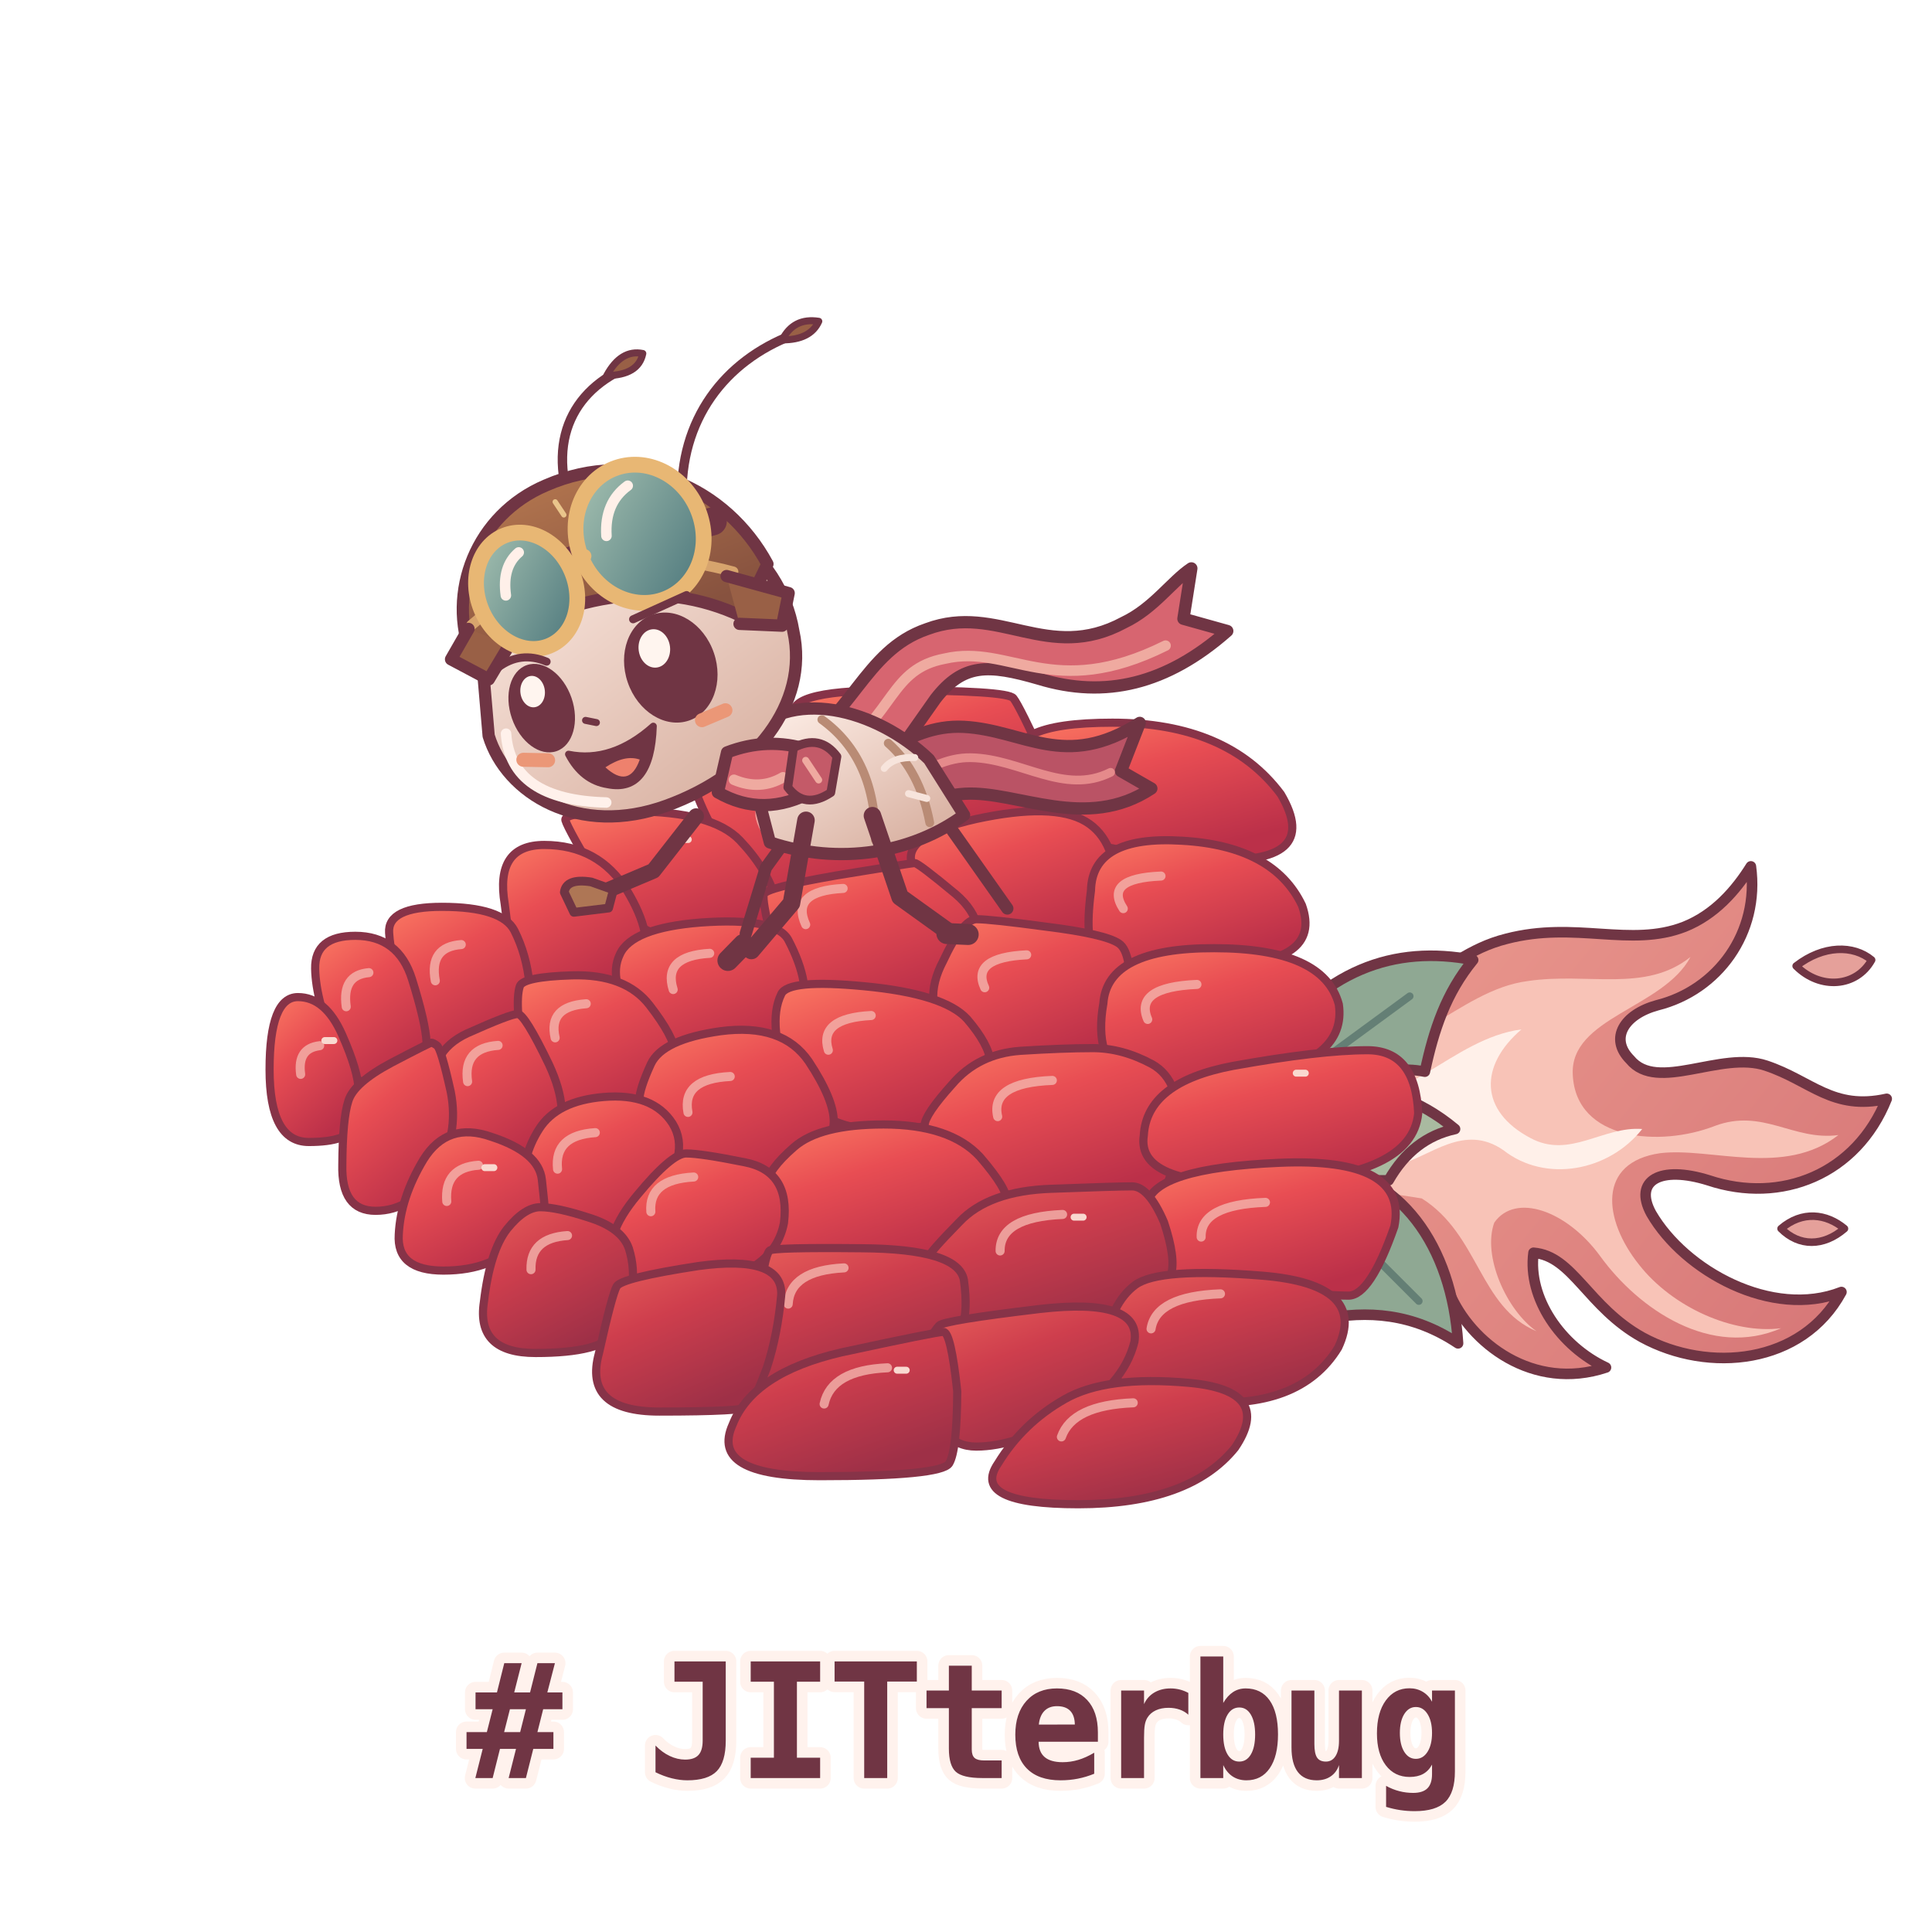
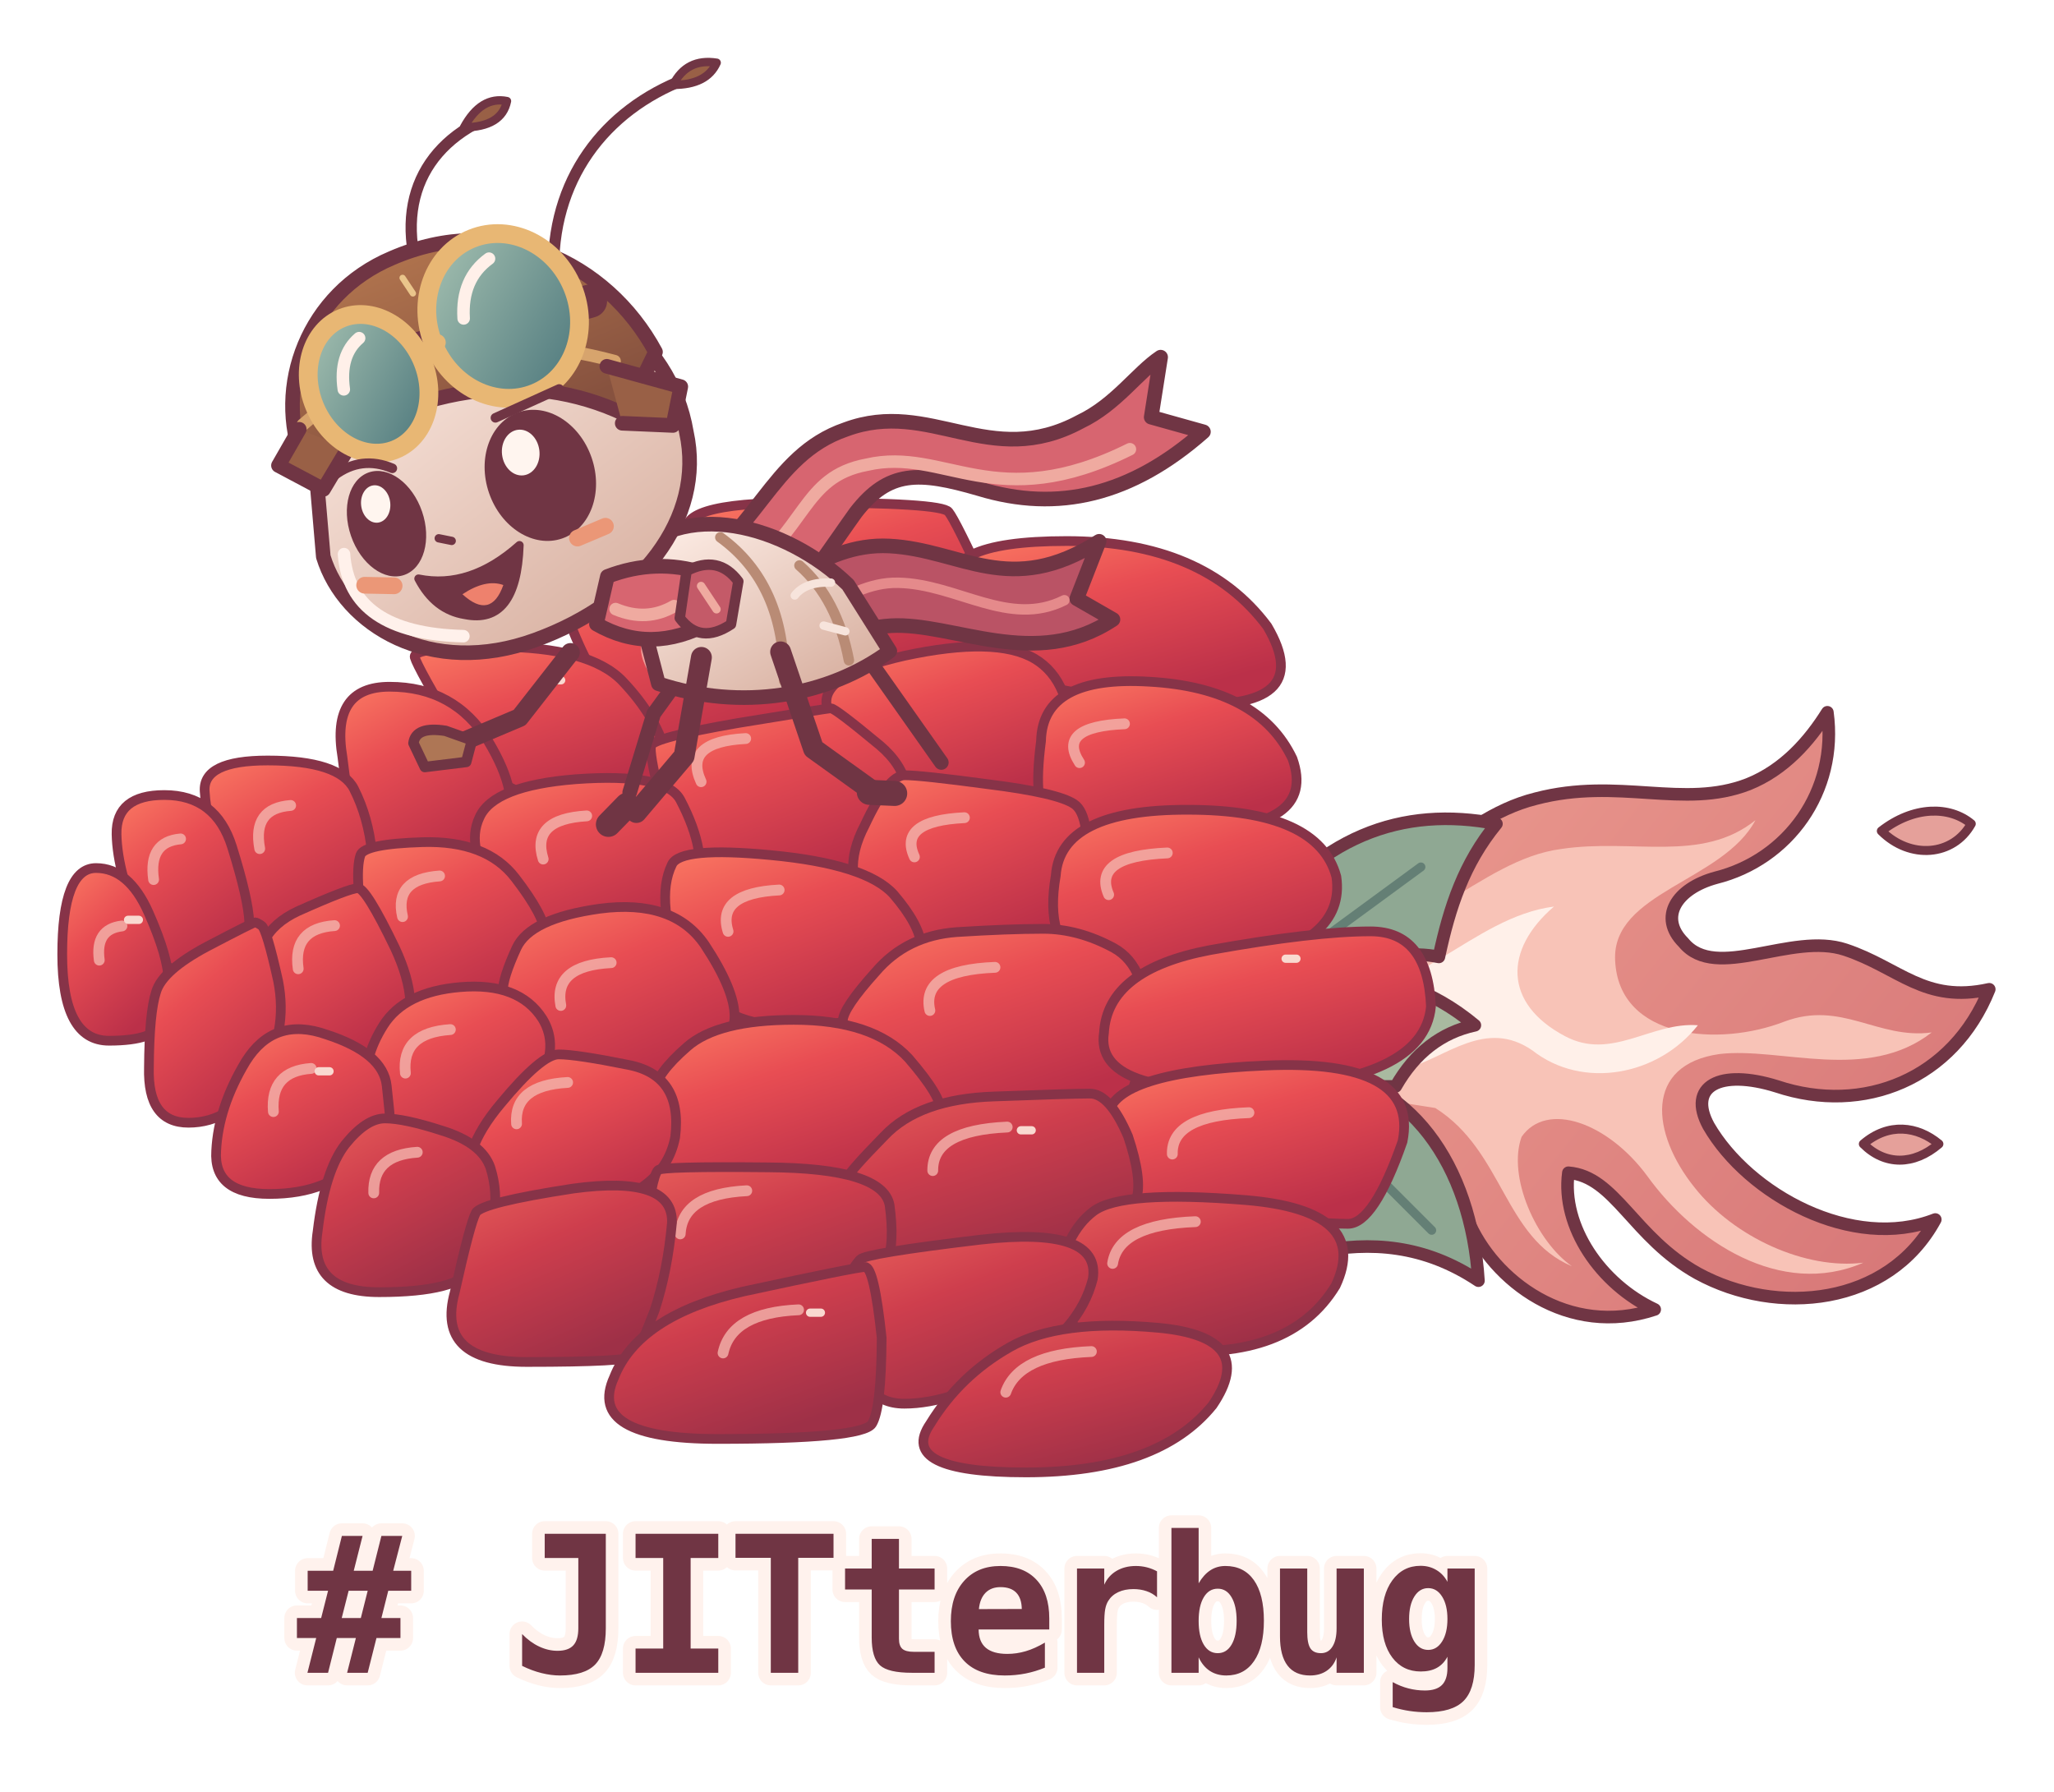
- <svg xmlns="http://www.w3.org/2000/svg" width="640" height="640" viewBox="0 0 640 640" role="img" aria-labelledby="title desc">
+ <svg xmlns="http://www.w3.org/2000/svg" width="571" height="498" viewBox="72 89 571 498" role="img" aria-labelledby="title desc">
  <defs>
    <linearGradient id="berryMid" x1="0" y1="0" x2=".55" y2="1">
      <stop stop-color="#fb7962" />
      <stop offset=".42" stop-color="#e84d53" />
      <stop offset="1" stop-color="#bb3049" />
    </linearGradient>
    <linearGradient id="berryDark" x1="0" y1="0" x2=".55" y2="1">
      <stop stop-color="#e75d59" />
      <stop offset=".42" stop-color="#ce3e4d" />
      <stop offset="1" stop-color="#9e3047" />
    </linearGradient>
    <linearGradient id="berryWash" x1="0" y1="0" x2=".45" y2="1">
      <stop stop-color="#ffb075" stop-opacity=".15" />
      <stop offset=".45" stop-color="#ff784f" stop-opacity="0" />
      <stop offset="1" stop-color="#641f37" stop-opacity=".2" />
    </linearGradient>
    <linearGradient id="ivory" x1="0" y1="0" x2=".6" y2="1">
      <stop stop-color="#fff0e9" />
      <stop offset="1" stop-color="#dbb5a6" />
    </linearGradient>
    <linearGradient id="leather" x1="0" y1="0" x2=".5" y2="1">
      <stop stop-color="#b77950" />
      <stop offset="1" stop-color="#87523f" />
    </linearGradient>
    <linearGradient id="flame" x1="0" y1="0" x2="1" y2=".7">
      <stop stop-color="#ed9d91" />
      <stop offset="1" stop-color="#d87979" />
    </linearGradient>
    <linearGradient id="glass" x2=".7" y2="1">
      <stop stop-color="#a9c4b3" />
      <stop offset="1" stop-color="#557e81" />
    </linearGradient>
  </defs>
  <g stroke="#703544" stroke-width="3.5" stroke-linecap="round" stroke-linejoin="round">
    <path d="M433 338  C465 340 475 317 499 311  C522 305 540 314 558 307  C568 303 575 295 580 287  C583 309 569 328 549 333  C538 336 533 344 540 351  C549 362 570 348 585 353  C600 358 607 368 625 364  C615 389 590 399 566 391  C550 386 541 391 547 402  C558 421 587 437 610 428  C597 452 566 455 544 443  C526 433 521 416 508 415  C506 430 517 446 532 453  C508 461 487 445 480 428  C472 409 454 414 435 419Z" fill="url(#flame)" />
    <path d="M437 351  C466 353 483 328 506 325  C526 322 545 329 560 317  C551 334 520 337 521 356  C522 378 550 380 568 373  C584 367 594 378 609 376  C591 390 567 380 550 382  C529 385 531 404 543 419  C554 433 574 442 590 440  C567 450 543 434 530 416  C519 401 502 395 495 405  C491 416 499 434 509 441  C490 433 490 409 471 397  L439 392Z" fill="#f8c3b7" stroke="none" />
    <path d="M440 365  C465 368 481 344 504 341  C490 353 490 368 507 377  C520 384 531 373 544 374  C533 388 512 392 498 381  C485 372 474 383 463 386  L440 386Z" fill="#fff0e9" stroke="none" />
    <path d="M595 320C604 313 614 313 620 318C615 327 603 328 595 320Z  M590 407C597 401 605 402 611 407C604 413 596 413 590 407Z" fill="#e5a09a" stroke-width="2.5" />
  </g>
  <g fill="#8fa893" stroke="#703544" stroke-width="3.5" stroke-linejoin="round" stroke-linecap="round">
    <path d="M418 350C438 321 462 313 488 318C479 329 475 341 472 355C457 352 444 360 431 373Z" />
    <path d="M435 386C464 388 481 413 483 445C468 435 453 434 438 437C441 418 429 410 421 402Z" />
    <path d="M441 360Q464 359 482 374Q468 377 460 391L436 391Z" fill="#a9baa0" />
    <path d="M437 352L467 330M442 403L470 431" fill="none" stroke="#647f75" stroke-width="2.5" />
  </g>
  <g>
    <path d="M263.7 238.3Q258.0 228.7 294.6 228.7Q333.8 228.7 335.7 231.3Q337.7 233.8 346.5 252.9Q353.1 271.9 326.9 277.6Q301.5 283.2 285.6 265.6Q268.9 248.0 263.7 238.3Z" fill="url(#berryMid)" stroke="#873348" stroke-width="2.7" />
    <path d="M291.1 248.2Q282.2 237.0 299.8 236.2" fill="none" stroke="#f4b4ac" stroke-width="3" stroke-linecap="round" opacity=".8" />
    <path d="M337.8 254.6Q331.3 239.4 368.5 239.4Q406.6 239.4 424.3 263.1Q438.3 286.8 400.6 284.6Q363.8 282.4 353.3 276.1Q342.9 269.8 337.8 254.6Z" fill="url(#berryMid)" stroke="#873348" stroke-width="2.7" />
    <path d="M357.5 262.7Q348.1 251.5 367.8 250.6" fill="none" stroke="#f4b4ac" stroke-width="3" stroke-linecap="round" opacity=".8" />
    <path d="M229.5 259.6Q221.9 241.8 246.0 241.8Q272.0 241.8 288.9 258.9Q304.9 275.9 306.2 279.0Q307.5 282.1 306.9 286.2Q306.1 290.3 281.6 294.3Q258.2 298.4 256.6 298.4Q254.9 298.4 245.4 287.9Q235.9 277.5 229.5 259.6Z" fill="url(#berryMid)" stroke="#873348" stroke-width="2.7" />
    <path d="M253.5 274.9Q247.1 263.7 263.6 262.8" fill="none" stroke="#f4b4ac" stroke-width="3" stroke-linecap="round" opacity=".8" />
    <path d="M267.3 263.7l3 0" fill="none" stroke="#f9d9d0" stroke-width="2.3" stroke-linecap="round" />
    <path d="M369.7 296.8Q367.2 315.1 343.6 312.1Q320.6 309.1 313.2 302.6Q305.6 296.0 302.2 286.5Q298.5 276.9 323.4 271.3Q348.9 265.8 359.6 272.1Q370.2 278.4 369.7 296.8Z" fill="url(#berryMid)" stroke="#873348" stroke-width="2.7" />
    <path d="M187.3 271.7Q186.6 268.8 209.9 268.8Q236.0 268.8 245.1 278.4Q254.2 288.0 257.0 297.9Q259.5 307.9 259.2 308.8Q259.0 309.5 233.8 311.3Q210.7 313.1 199.6 293.9Q188.1 274.6 187.3 271.7Z" fill="url(#berryMid)" stroke="#873348" stroke-width="2.7" />
    <path d="M225.0 278.1l3 0" fill="none" stroke="#f9d9d0" stroke-width="2.3" stroke-linecap="round" />
    <path d="M391.5 278.5Q421.9 280.2 431.3 299.9Q438.3 319.6 402.8 319.6Q368.2 319.6 363.7 316.5Q359.0 313.4 361.4 295.0Q361.8 276.7 391.5 278.5Z" fill="url(#berryMid)" stroke="#873348" stroke-width="2.7" />
    <path d="M372.1 301.0Q365.6 291.0 384.6 290.2" fill="none" stroke="#f4b4ac" stroke-width="3" stroke-linecap="round" opacity=".8" />
    <path d="M167.2 299.5Q163.9 279.9 180.3 279.9Q198.3 279.9 207.7 295.0Q216.8 310.1 212.7 318.9Q208.4 327.7 198.2 328.0Q188.4 328.3 181.0 328.3Q174.0 328.3 171.8 323.6Q169.6 319.1 167.2 299.5Z" fill="url(#berryMid)" stroke="#873348" stroke-width="2.7" />
    <path d="M277.1 290.0Q301.9 285.9 303.0 285.9Q304.2 285.9 316.6 296.2Q328.7 306.5 321.8 321.0Q313.7 335.4 287.3 333.0Q262.1 330.5 259.8 325.5Q257.3 320.5 255.2 309.4Q252.5 298.4 253.0 296.3Q253.4 294.1 277.1 290.0Z" fill="url(#berryMid)" stroke="#873348" stroke-width="2.7" />
    <path d="M266.9 306.3Q261.8 295.2 279.3 294.3" fill="none" stroke="#f4b4ac" stroke-width="3" stroke-linecap="round" opacity=".8" />
    <path d="M128.9 309.0Q128.3 300.4 146.4 300.4Q166.4 300.4 170.4 308.3Q174.4 316.2 175.4 326.0Q176.2 335.8 175.5 337.6Q174.9 339.3 164.3 343.8Q154.1 348.3 146.3 348.3Q138.8 348.3 134.2 332.9Q129.4 317.5 128.9 309.0Z" fill="url(#berryMid)" stroke="#873348" stroke-width="2.7" />
    <path d="M144.2 324.9Q142.1 313.7 152.8 312.9" fill="none" stroke="#f4b4ac" stroke-width="3" stroke-linecap="round" opacity=".8" />
    <path d="M261.1 311.3Q265.1 318.9 266.2 325.3Q267.2 331.6 263.7 338.3Q260.2 345.0 244.7 347.0Q229.9 349.0 224.4 349.0Q219.1 349.0 210.2 337.0Q201.2 324.9 205.3 316.2Q209.2 307.4 232.1 305.6Q257.0 303.8 261.1 311.3Z" fill="url(#berryMid)" stroke="#873348" stroke-width="2.7" />
    <path d="M223.0 327.8Q219.5 316.7 235.1 315.8" fill="none" stroke="#f4b4ac" stroke-width="3" stroke-linecap="round" opacity=".8" />
    <path d="M312.4 318.4Q318.9 304.5 323.5 304.5Q328.1 304.5 346.7 307.0Q366.0 309.4 370.6 312.5Q375.4 315.6 374.0 334.0Q370.6 352.4 365.6 352.7Q360.4 353.0 341.3 353.0Q322.7 353.0 314.1 342.6Q305.1 332.3 312.4 318.4Z" fill="url(#berryMid)" stroke="#873348" stroke-width="2.7" />
    <path d="M326.2 327.2Q321.6 317.2 340.1 316.3" fill="none" stroke="#f4b4ac" stroke-width="3" stroke-linecap="round" opacity=".8" />
    <path d="M402.2 314.1Q438.5 314.1 443.5 332.7Q446.2 351.3 414.8 357.1Q383.5 362.8 373.0 356.8Q362.3 350.8 365.5 332.4Q366.8 314.0 402.2 314.1Z" fill="url(#berryMid)" stroke="#873348" stroke-width="2.7" />
    <path d="M380.2 337.7Q375.6 327.0 396.5 326.1" fill="none" stroke="#f4b4ac" stroke-width="3" stroke-linecap="round" opacity=".8" />
    <path d="M104.4 320.9Q104.2 310.0 117.7 310.0Q132.0 310.0 136.5 324.4Q141.0 338.8 141.3 345.3Q141.4 351.8 129.7 357.8Q118.6 363.8 111.6 347.8Q104.6 331.7 104.4 320.9Z" fill="url(#berryMid)" stroke="#873348" stroke-width="2.7" />
    <path d="M114.7 333.5Q113.2 323.0 122.2 322.2" fill="none" stroke="#f4b4ac" stroke-width="3" stroke-linecap="round" opacity=".8" />
    <path d="M215.2 333.0Q223.3 343.5 223.6 348.7Q223.9 354.1 220.4 361.3Q216.6 368.5 200.1 369.9Q184.7 371.3 178.5 357.3Q172.0 343.2 171.7 336.5Q171.2 329.7 172.2 326.7Q173.2 323.6 189.5 323.1Q207.2 322.6 215.2 333.0Z" fill="url(#berryMid)" stroke="#873348" stroke-width="2.7" />
    <path d="M183.9 343.8Q181.5 333.4 194.2 332.5" fill="none" stroke="#f4b4ac" stroke-width="3" stroke-linecap="round" opacity=".8" />
    <path d="M320.4 337.6Q327.6 346.0 328.1 351.8Q328.4 357.7 320.9 365.9Q313.2 374.3 292.7 374.3Q273.0 374.3 265.6 362.1Q257.7 349.8 257.1 342.1Q256.3 334.4 258.8 329.3Q261.1 324.3 286.2 326.7Q312.8 329.2 320.4 337.6Z" fill="url(#berryMid)" stroke="#873348" stroke-width="2.7" />
    <path d="M274.4 347.9Q271.1 337.3 288.6 336.4" fill="none" stroke="#f4b4ac" stroke-width="3" stroke-linecap="round" opacity=".8" />
    <path d="M89.3 354.3Q89.3 330.3 98.7 330.3Q107.8 330.3 113.3 342.7Q118.8 355.1 118.8 361.5Q118.8 367.8 117.1 373.1Q115.4 378.3 102.3 378.3Q89.3 378.3 89.3 354.3Z" fill="url(#berryMid)" stroke="#873348" stroke-width="2.7" />
    <path d="M99.6 355.9Q98.4 347.3 105.9 346.4" fill="none" stroke="#f4b4ac" stroke-width="3" stroke-linecap="round" opacity=".8" />
    <path d="M107.6 344.7l3 0" fill="none" stroke="#f9d9d0" stroke-width="2.3" stroke-linecap="round" />
    <path d="M154.8 342.3Q169.1 335.9 171.5 335.9Q173.8 335.9 181.8 352.5Q189.5 369.0 183.3 378.4Q177.1 387.7 161.6 382.5Q147.2 377.5 144.4 363.0Q141.3 348.6 154.8 342.3Z" fill="url(#berryMid)" stroke="#873348" stroke-width="2.7" />
    <path d="M154.9 358.3Q153.3 347.1 165.0 346.3" fill="none" stroke="#f4b4ac" stroke-width="3" stroke-linecap="round" opacity=".8" />
    <path d="M267.9 351.6Q276.3 364.3 276.2 371.7Q275.9 379.0 268.5 385.4Q261.0 391.8 257.5 391.8Q254.0 391.8 237.6 388.6Q222.0 385.4 217.0 376.7Q211.8 368.0 211.8 364.4Q211.8 360.8 215.6 352.5Q219.4 344.3 238.7 341.6Q259.2 338.9 267.9 351.6Z" fill="url(#berryMid)" stroke="#873348" stroke-width="2.7" />
    <path d="M227.9 368.5Q225.8 357.4 241.9 356.6" fill="none" stroke="#f4b4ac" stroke-width="3" stroke-linecap="round" opacity=".8" />
    <path d="M338.0 348.1Q352.2 347.2 362.0 347.2Q371.8 347.2 381.6 352.5Q391.4 357.9 390.5 375.6Q387.7 393.2 384.6 395.8Q381.5 398.3 352.8 398.3Q325.1 398.3 315.9 387.3Q306.1 376.2 306.3 372.7Q306.4 369.2 315.4 359.2Q324.0 349.1 338.0 348.1Z" fill="url(#berryMid)" stroke="#873348" stroke-width="2.7" />
    <path d="M330.5 369.9Q327.9 358.7 348.6 357.9" fill="none" stroke="#f4b4ac" stroke-width="3" stroke-linecap="round" opacity=".8" />
    <path d="M129.6 352.1Q142.4 345.4 142.9 345.4Q143.4 345.4 144.7 346.3Q146.1 347.2 149.3 361.6Q152.2 376.1 144.2 388.6Q136.4 401.1 124.4 401.1Q113.0 401.1 113.4 385.8Q113.5 370.5 115.4 364.7Q117.2 358.7 129.6 352.1Z" fill="url(#berryMid)" stroke="#873348" stroke-width="2.7" />
    <path d="M408.4 353.1Q437.3 347.9 453.0 347.9Q468.9 347.9 469.8 368.8Q467.8 389.7 421.5 391.7Q376.2 393.7 378.9 376.1Q379.9 358.5 408.4 353.1Z" fill="url(#berryMid)" stroke="#873348" stroke-width="2.7" />
    <path d="M429.4 355.5l3 0" fill="none" stroke="#f9d9d0" stroke-width="2.3" stroke-linecap="round" />
    <path d="M216.9 396.8Q204.6 411.2 203.5 411.2Q202.4 411.2 188.1 406.6Q174.7 402.2 173.8 392.7Q172.7 383.3 178.6 374.0Q184.5 364.7 199.9 363.4Q216.3 362.0 222.8 372.2Q229.1 382.5 216.9 396.8Z" fill="url(#berryMid)" stroke="#873348" stroke-width="2.7" />
    <path d="M184.7 387.3Q183.5 376.1 197.2 375.2" fill="none" stroke="#f4b4ac" stroke-width="3" stroke-linecap="round" opacity=".8" />
    <path d="M179.5 390.8Q180.5 399.8 180.4 400.3Q180.4 400.7 172.1 410.8Q163.8 420.9 146.9 420.9Q131.3 420.9 132.1 408.9Q132.7 396.7 140.3 384.1Q148.2 371.4 162.8 376.6Q178.5 381.7 179.5 390.8Z" fill="url(#berryMid)" stroke="#873348" stroke-width="2.7" />
    <path d="M148.0 398.0Q147.1 386.8 158.5 386.0" fill="none" stroke="#f4b4ac" stroke-width="3" stroke-linecap="round" opacity=".8" />
    <path d="M160.6 386.8l3 0" fill="none" stroke="#f9d9d0" stroke-width="2.3" stroke-linecap="round" />
    <path d="M263.0 380.0Q271.5 372.5 292.7 372.5Q314.7 372.5 324.6 383.2Q334.0 394.1 333.4 397.9Q332.7 401.8 324.0 410.6Q315.1 419.4 283.5 419.1Q254.0 418.8 253.9 407.9Q253.5 396.9 254.0 392.3Q254.4 387.5 263.0 380.0Z" fill="url(#berryMid)" stroke="#873348" stroke-width="2.7" />
    <path d="M423.7 385.2Q466.5 383.3 461.9 406.3Q453.9 429.2 446.7 429.2Q439.6 429.2 410.5 426.7Q381.6 424.3 379.6 417.5Q377.4 410.8 380.0 399.0Q381.9 387.0 423.7 385.2Z" fill="url(#berryMid)" stroke="#873348" stroke-width="2.7" />
    <path d="M397.9 409.8Q397.6 399.1 419.2 398.3" fill="none" stroke="#f4b4ac" stroke-width="3" stroke-linecap="round" opacity=".8" />
    <path d="M211.1 395.9Q222.5 382.1 227.3 382.1Q232.2 382.1 246.6 385.0Q261.8 387.9 259.7 405.1Q256.4 422.3 230.0 425.9Q205.9 429.6 203.0 419.6Q199.7 409.5 211.1 395.9Z" fill="url(#berryMid)" stroke="#873348" stroke-width="2.7" />
    <path d="M215.6 401.4Q214.8 390.7 229.8 389.9" fill="none" stroke="#f4b4ac" stroke-width="3" stroke-linecap="round" opacity=".8" />
    <path d="M348.3 393.8Q369.6 393.0 375.0 393.0Q380.5 393.0 385.6 404.9Q389.6 416.9 387.9 422.3Q386.0 427.8 380.7 431.6Q375.3 435.4 342.0 439.2Q310.0 443.0 308.9 430.7Q306.9 418.5 307.3 416.8Q307.7 415.1 317.8 404.8Q327.5 394.5 348.3 393.8Z" fill="url(#berryDark)" stroke="#873348" stroke-width="2.7" />
    <path d="M331.3 414.4Q331.2 403.2 352.0 402.3" fill="none" stroke="#f4b4ac" stroke-width="3" stroke-linecap="round" opacity=".8" />
    <path d="M355.8 403.2l3 0" fill="none" stroke="#f9d9d0" stroke-width="2.3" stroke-linecap="round" />
    <path d="M168.0 407.1Q173.8 399.9 179.0 399.9Q184.4 399.9 194.9 403.3Q205.9 406.7 208.3 413.5Q210.5 420.4 209.2 427.5Q207.7 434.7 203.6 441.4Q199.5 448.2 177.4 448.2Q157.7 448.2 160.3 431.3Q162.3 414.4 168.0 407.1Z" fill="url(#berryDark)" stroke="#873348" stroke-width="2.7" />
    <path d="M175.9 420.6Q175.6 410.1 188.0 409.3" fill="none" stroke="#f4b4ac" stroke-width="3" stroke-linecap="round" opacity=".8" />
    <path d="M319.3 424.0Q320.7 434.2 318.7 439.7Q316.6 445.2 286.2 451.7Q257.6 458.2 253.0 458.2Q248.4 458.2 250.8 441.3Q252.1 424.4 253.1 419.9Q254.0 415.3 254.9 414.3Q255.8 413.2 285.5 413.5Q317.4 413.7 319.3 424.0Z" fill="url(#berryDark)" stroke="#873348" stroke-width="2.7" />
    <path d="M261.1 432.0Q261.7 420.9 279.6 420.0" fill="none" stroke="#f4b4ac" stroke-width="3" stroke-linecap="round" opacity=".8" />
    <path d="M258.8 428.9Q257.6 442.2 254.0 453.2Q249.8 464.2 248.2 466.0Q246.6 467.6 218.4 467.6Q193.1 467.6 198.4 448.3Q202.7 429.0 204.3 426.1Q205.9 423.3 231.3 419.4Q259.2 415.6 258.8 428.9Z" fill="url(#berryDark)" stroke="#873348" stroke-width="2.7" />
    <path d="M418.3 422.6Q453.1 425.5 443.3 446.4Q430.5 467.4 396.1 464.2Q362.0 460.9 365.7 446.3Q368.1 431.6 376.0 425.7Q383.9 419.8 418.3 422.6Z" fill="url(#berryDark)" stroke="#873348" stroke-width="2.7" />
    <path d="M381.3 440.2Q383.0 429.4 404.3 428.6" fill="none" stroke="#f4b4ac" stroke-width="3" stroke-linecap="round" opacity=".8" />
    <path d="M354.4 469.1Q336.5 479.2 323.4 479.2Q310.4 479.2 310.4 461.3Q308.5 443.4 309.0 442.2Q309.5 440.9 311.1 439.1Q312.7 437.4 344.6 433.6Q378.1 429.8 375.8 444.5Q372.1 459.2 354.4 469.1Z" fill="url(#berryDark)" stroke="#873348" stroke-width="2.7" />
    <path d="M278.7 448.0Q310.2 441.2 312.5 441.2Q315.0 441.2 317.1 460.9Q317.0 480.6 314.4 484.8Q311.7 489.0 271.5 489.0Q234.9 489.0 242.7 471.9Q249.4 454.8 278.7 448.0Z" fill="url(#berryDark)" stroke="#873348" stroke-width="2.7" />
    <path d="M273.0 465.1Q275.4 453.9 294.0 453.1" fill="none" stroke="#f4b4ac" stroke-width="3" stroke-linecap="round" opacity=".8" />
    <path d="M297.2 453.9l3 0" fill="none" stroke="#f9d9d0" stroke-width="2.3" stroke-linecap="round" />
    <path d="M394.0 458.1Q421.9 460.7 409.1 479.6Q394.0 498.3 357.2 498.3Q321.3 498.3 330.6 484.8Q338.8 471.4 352.7 463.5Q366.5 455.6 394.0 458.1Z" fill="url(#berryDark)" stroke="#873348" stroke-width="2.7" />
    <path d="M351.6 476.0Q355.3 465.5 375.4 464.7" fill="none" stroke="#f4b4ac" stroke-width="3" stroke-linecap="round" opacity=".8" />
  </g>
  <g transform="translate(260 310) rotate(-7) scale(1.16) translate(-260 -310)">
    <g stroke="#703544" stroke-width="3.5" stroke-linecap="round" stroke-linejoin="round">
      <path d="M269 267  C290 267 301 254 318 257  C335 260 345 273 368 262  L361 275L369 281  C349 291 331 277 316 276  C300 275 286 286 271 278Z" fill="#ba5365" />
      <path d="M273 272C296 277 305 264 319 266C333 268 344 280 358 275" fill="none" stroke="#e58a8b" stroke-width="2.5" />
      <path d="M265 260  C287 251 292 232 311 228  C332 223 344 242 367 233  C376 230 382 223 388 220  L384 234L396 239  C377 252 359 254 341 246  C327 240 320 239 311 248  C299 261 287 277 271 277Z" fill="#d76570" />
      <path d="M280 261C299 251 299 238 315 237C334 235 344 253 378 241" fill="none" stroke="#efaaa0" stroke-width="3" />
      <path d="M281 274l28 8 15 28m-54-34-13 14-8 18" fill="none" />
      <path d="M255 253C270 239 294 249 307 265L315 282C299 291 278 292 259 283Z" fill="url(#ivory)" />
      <path d="M278 250q14 13 11 36m7-27q8 9 9 24" fill="none" stroke="#b98b75" stroke-width="2.5" />
      <path d="M303 264q-6-1-9 2m-17-8-5 1m28 15 5 2" fill="none" stroke="#f7e4dc" stroke-width="2" />
      <path d="M270 278l-7 23-13 12m39-34 5 24 13 12" fill="none" stroke-width="5" />
      <path d="M248 311l-5 4m63 0 6 1" fill="none" stroke-width="6" />
      <path d="M217 190C208 166 216 150 233 144M246 183C248 160 263 145 283 140" fill="none" stroke-width="2.7" />
      <path d="M229 145q5-7 11-5-2 6-11 5Z M280 141q4-6 11-4-3 5-11 4Z" fill="#996046" stroke-width="2" />
      <path d="M184 216C182 191 202 180 225 181C252 182 272 201 273 224C275 245 257 263 231 269C205 275 186 260 183 243Z" fill="url(#ivory)" />
      <path d="M188 243q-1 19 26 23" fill="none" stroke="#fff1eb" stroke-width="3" />
      <path d="M181 220C176 201 187 180 208 174C235 166 259 181 268 204L259 218C237 204 209 205 181 220Z" fill="url(#leather)" />
      <path d="M182 211Q216 188 258 205" fill="none" stroke="#d7a46d" stroke-width="3" />
      <path d="M196 186l3 3m11-10 2 4m11-7 0 4m12-1-1 4m12 2-2 3" fill="none" stroke="#eac58b" stroke-width="1.5" />
      <path d="M181 212l-6 8 10 7 7-9m64-12 17 7-3 9-12-2" fill="#996046" />
      <path d="M187 200l67-10" fill="none" stroke-width="8" />
      <g transform="rotate(-15 222 197)">
        <ellipse cx="198" cy="197" rx="14" ry="17" fill="url(#glass)" stroke="#e8b774" stroke-width="4.5" />
        <ellipse cx="234" cy="194" rx="18" ry="20" fill="url(#glass)" stroke="#e8b774" stroke-width="4.5" />
        <path d="M212 195l5-1" fill="none" stroke="#e8b774" stroke-width="4" />
        <path d="M192 196q2-8 8-10m25 5q3-9 11-11" fill="none" stroke="#fff0e9" stroke-width="3" />
      </g>
      <ellipse cx="199" cy="237" rx="9" ry="13" transform="rotate(-12 199 237)" fill="#703544" stroke="none" />
      <ellipse cx="237" cy="230" rx="13" ry="16" transform="rotate(-12 237 230)" fill="#703544" stroke="none" />
      <ellipse cx="197" cy="232" rx="3.5" ry="4.5" fill="#fff5ef" stroke="none" />
      <ellipse cx="233" cy="224" rx="4.5" ry="5.5" fill="#fff5ef" stroke="none" />
      <path d="M205 251q12 4 25-5q-3 19-15 15-7-2-10-10Z" fill="#703544" stroke-width="2" />
      <path d="M215 256q6-3 10-1-4 8-10 1Z" fill="#ee816d" stroke="none" />
      <path d="M188 224q7-4 14 0m26-9 16-5" fill="none" stroke-width="2.3" />
      <path d="M211 242l3 1" fill="none" stroke-width="2" />
      <path d="M192 251l7 1m45-6 7-2" fill="none" stroke="#eb9777" stroke-width="4" />
      <path d="M239 273l-14 14-14 4" fill="none" stroke-width="4.5" />
      <path d="M207 288q-7-2-8 2l2 6 10 0 2-5Z" fill="#ae7655" stroke-width="2.5" />
      <path d="M250 256Q262 253 273 258L273 270Q258 276 246 267Z" fill="#d76570" />
      <path d="M251 264Q258 268 265 265" fill="none" stroke="#efaaa0" stroke-width="3" />
      <path d="M269 257Q277 254 281 261L278 271Q270 275 266 268Z" fill="#c45a68" stroke-width="2.5" />
      <path d="M272 261L275 267" fill="none" stroke="#efaaa0" stroke-width="2" />
    </g>
  </g>
-   <text x="320" y="589" text-anchor="middle" font-family="DejaVu Sans Mono, Consolas, monospace" font-size="53" font-weight="700" letter-spacing="-2" fill="#703544" stroke="#fff2ed" stroke-width="7" stroke-linejoin="round" paint-order="stroke fill"># JITterbug</text>
+   <text x="320" y="554" text-anchor="middle" font-family="DejaVu Sans Mono, Consolas, monospace" font-size="53" font-weight="700" letter-spacing="-2" fill="#703544" stroke="#fff2ed" stroke-width="7" stroke-linejoin="round" paint-order="stroke fill"># JITterbug</text>
</svg>
